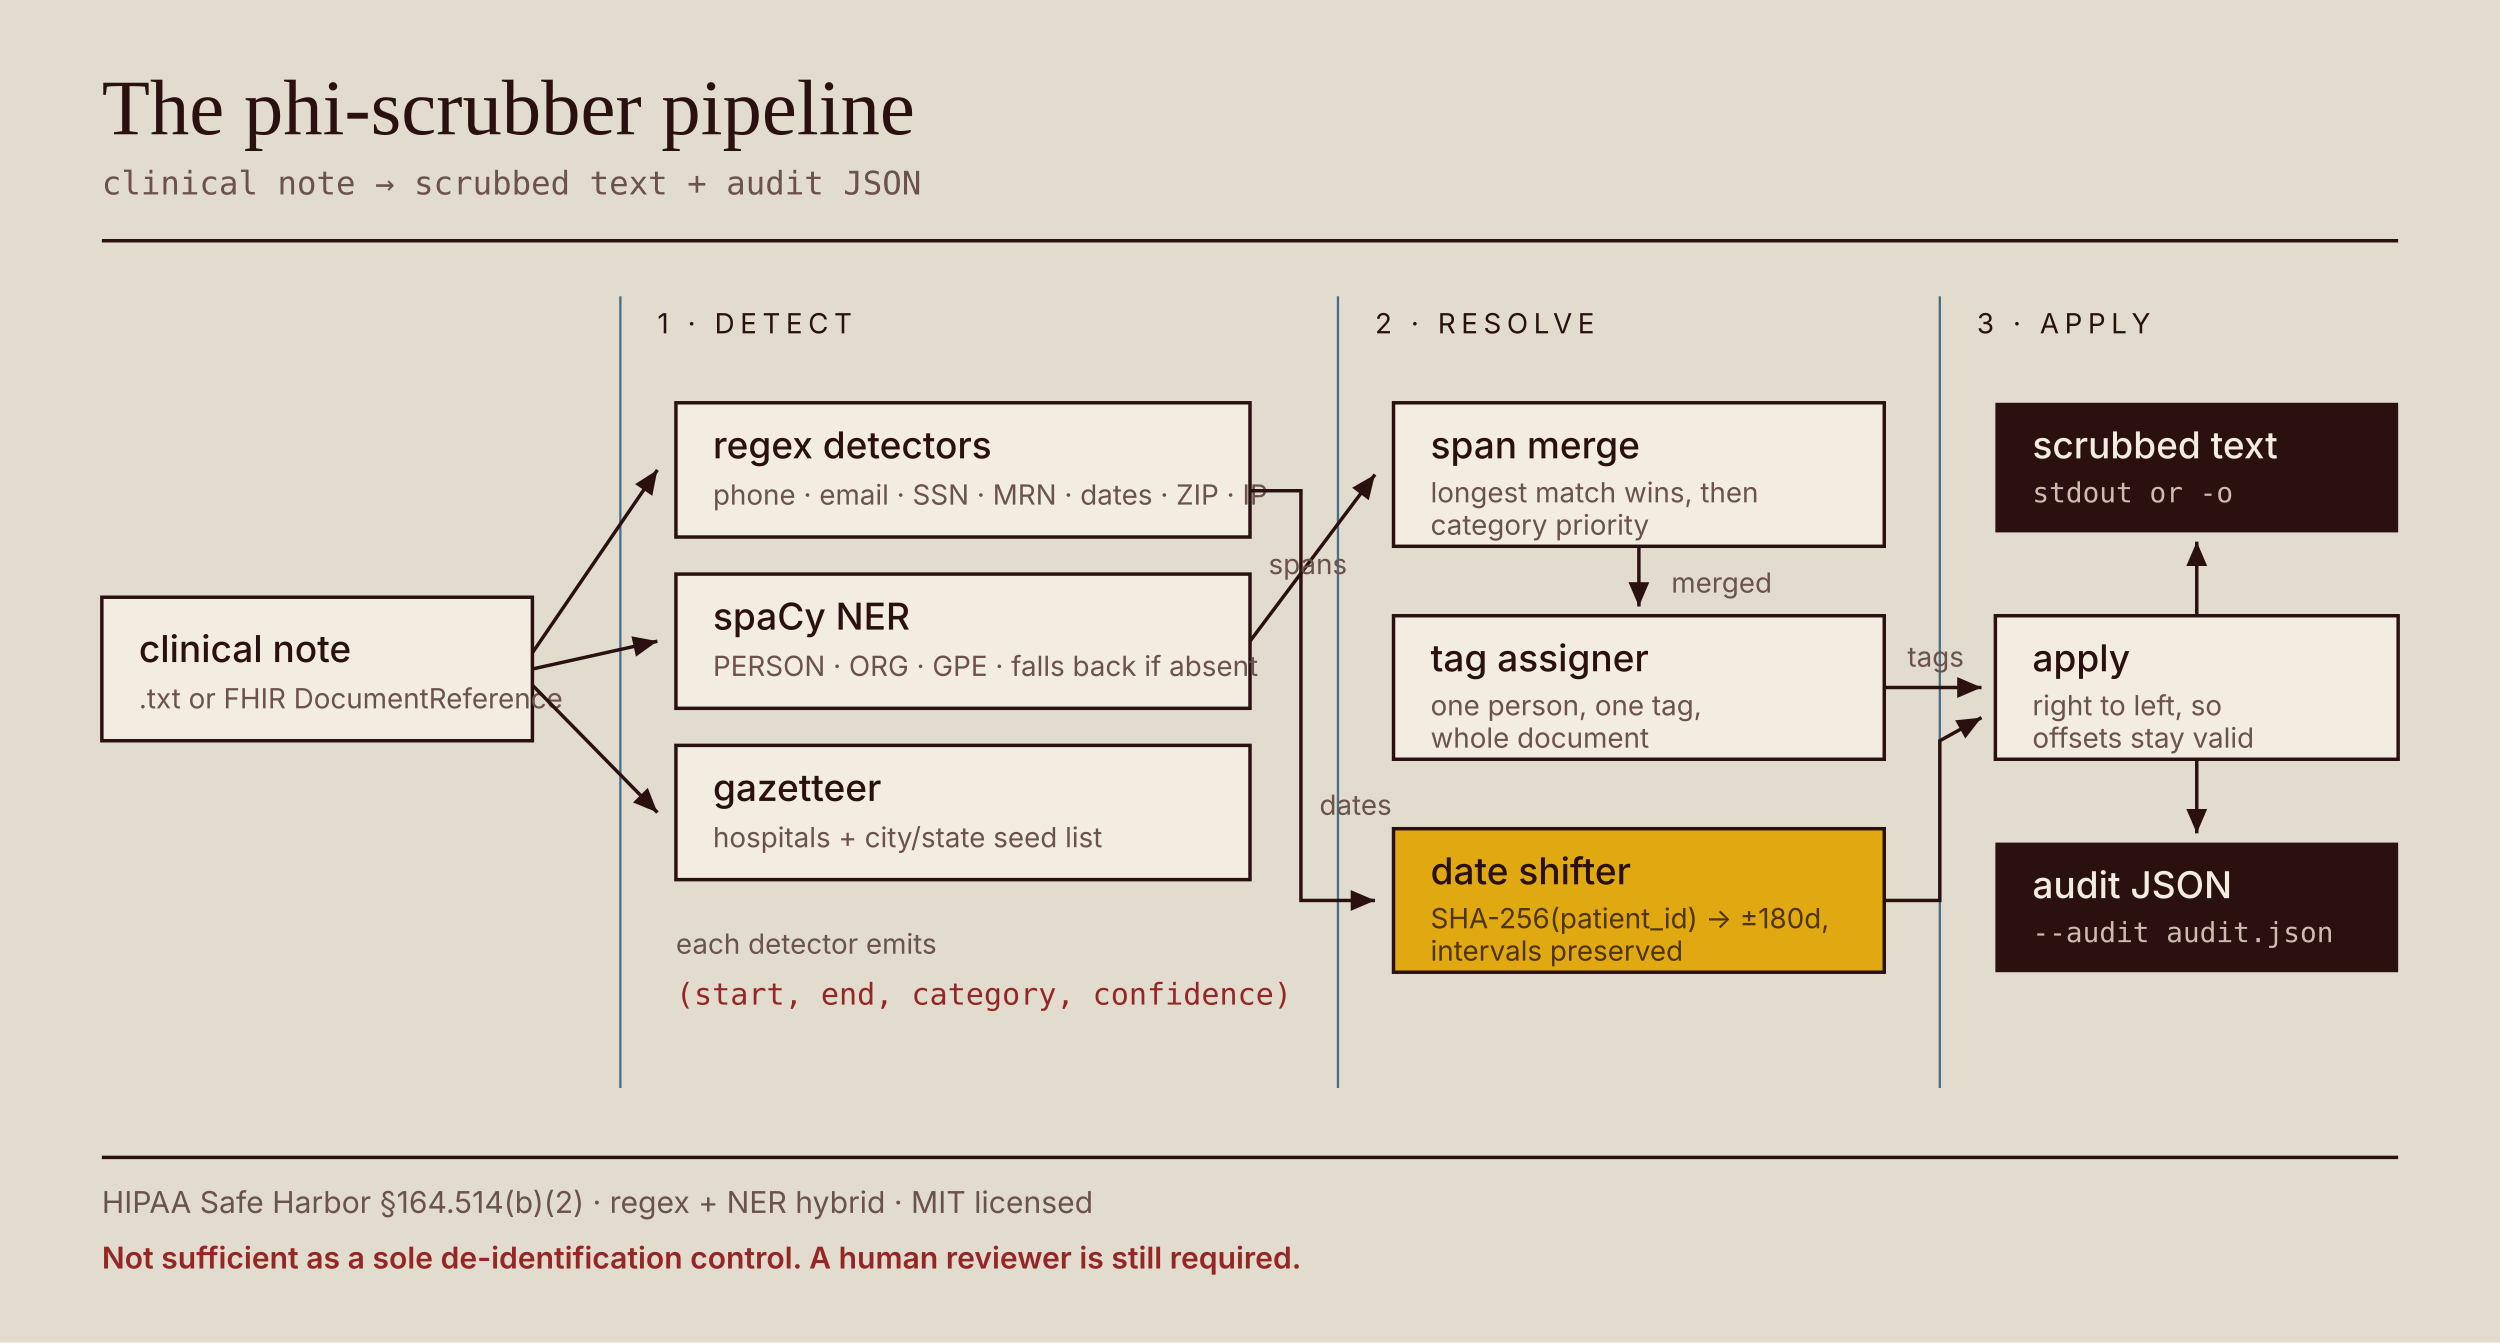
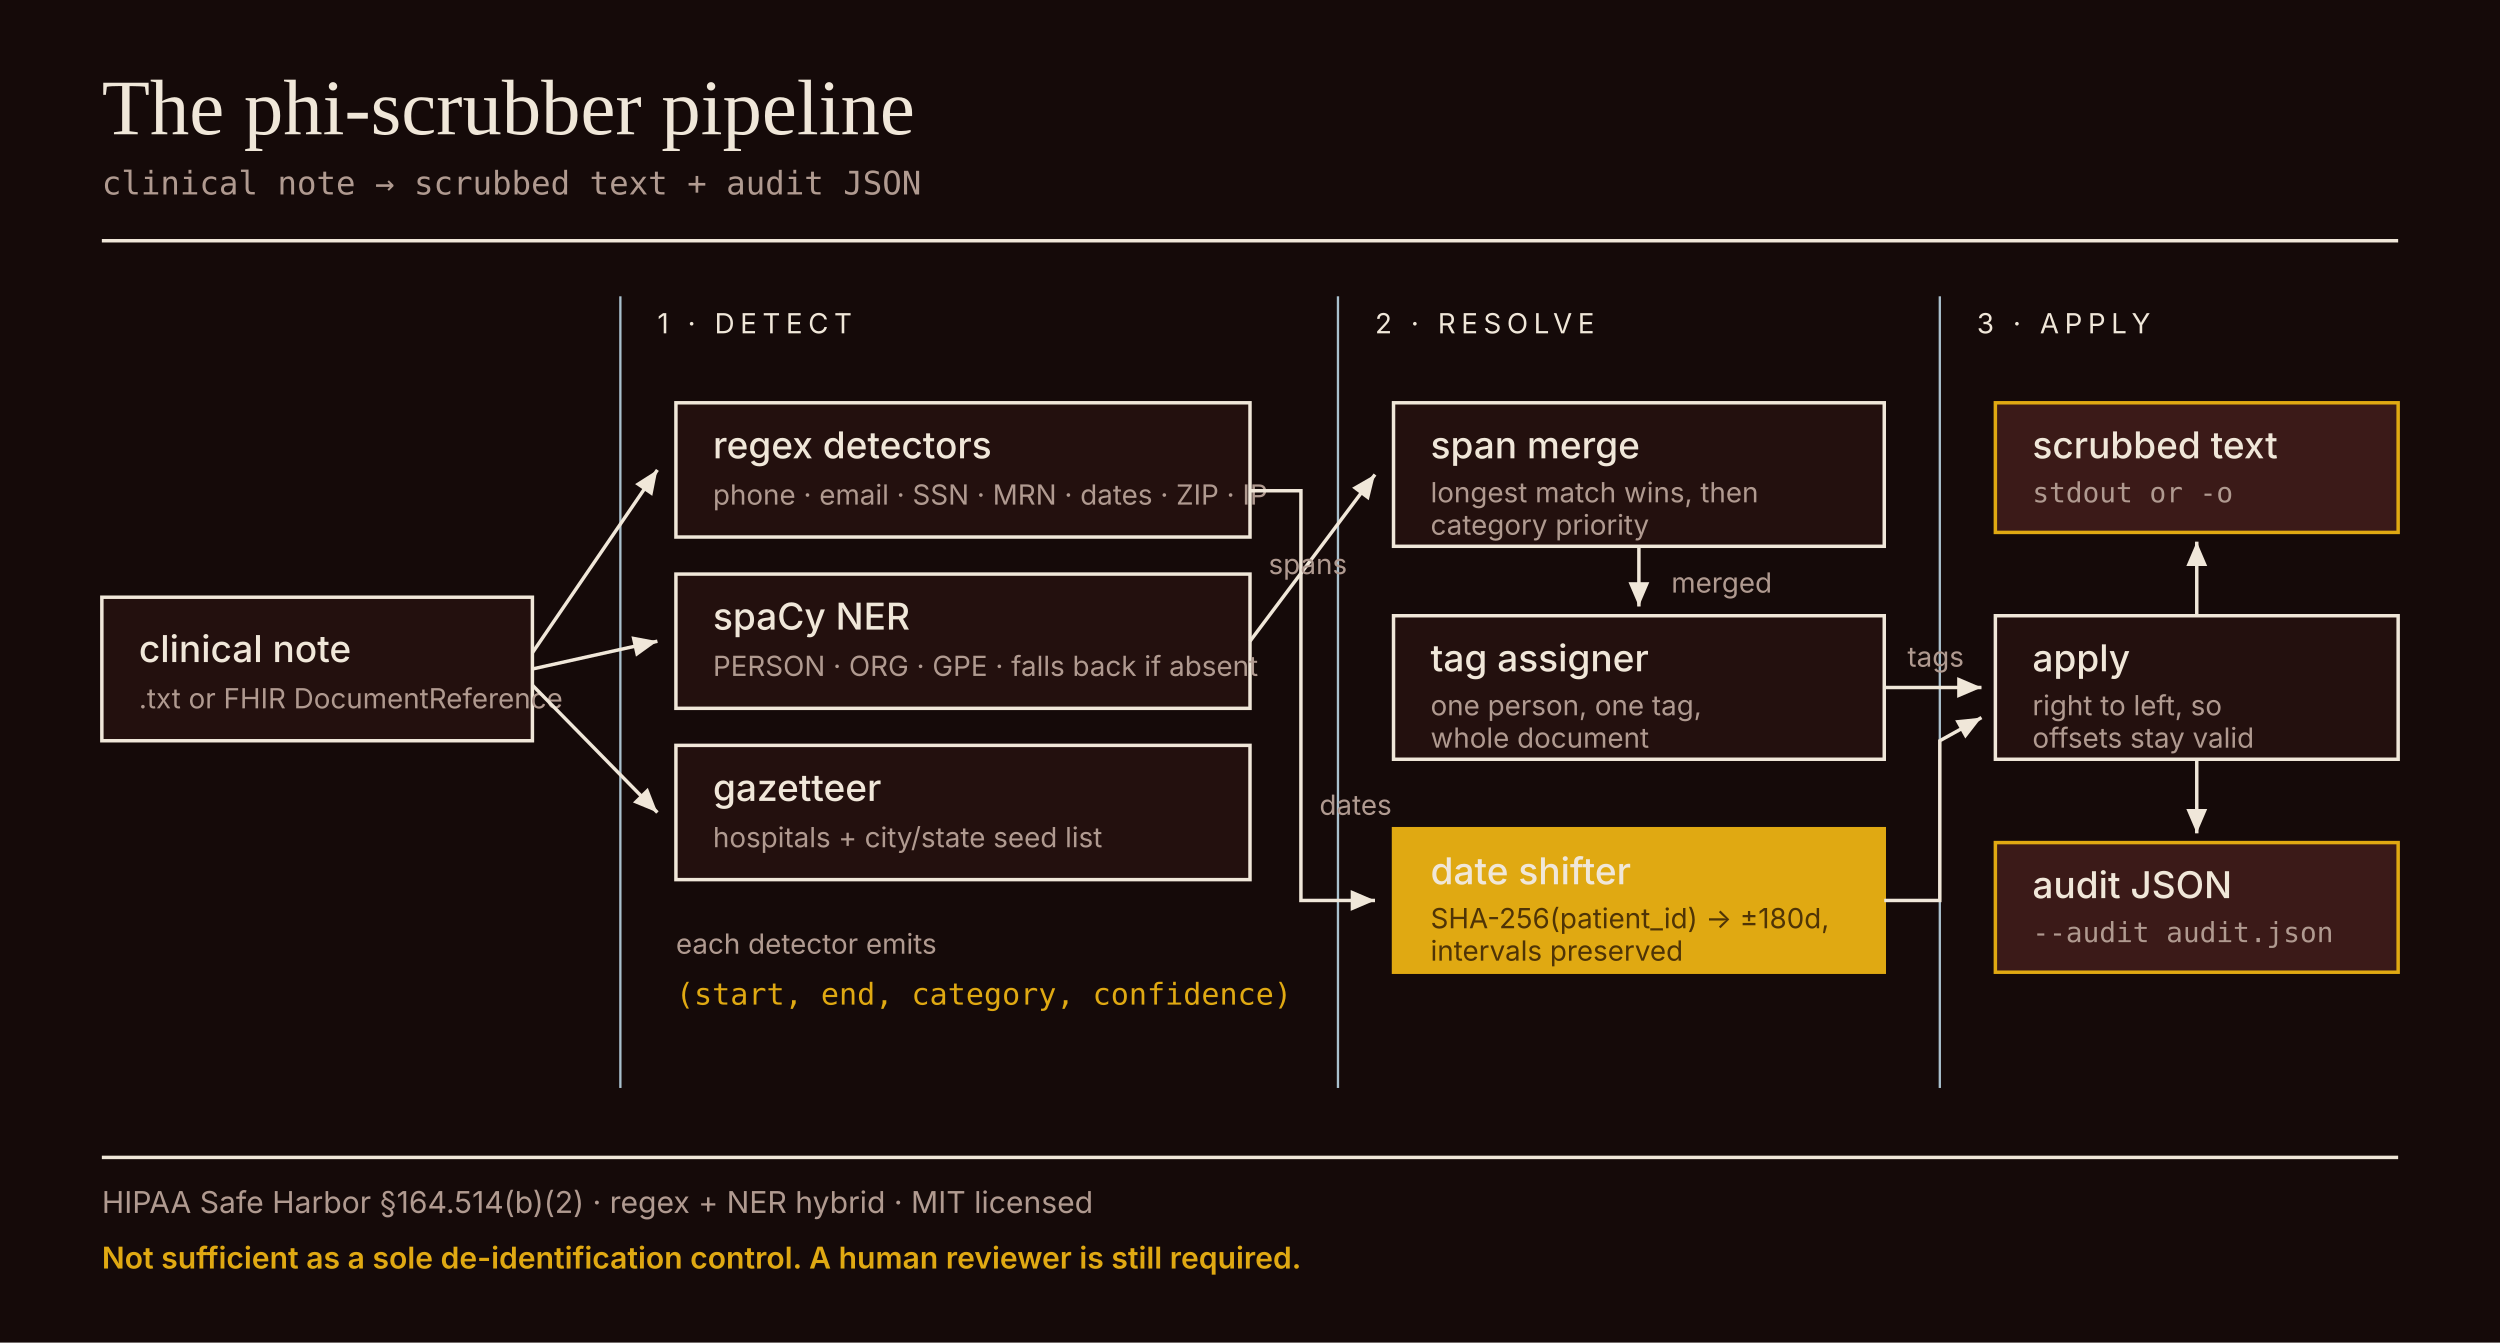
<svg xmlns="http://www.w3.org/2000/svg" viewBox="0 0 1080 580" role="img" aria-label="The phi-scrubber pipeline, from a clinical note through detection and span resolution to scrubbed text and an audit log" font-family="'Hanken Grotesk',system-ui,-apple-system,'Segoe UI',sans-serif">
  <defs>
    <marker id="a" markerWidth="8" markerHeight="8" refX="7" refY="3" orient="auto">
-       <path d="M0,0 L0,6 L7,3 z" fill="#2a1110" />
+       <path d="M0,0 L0,6 L7,3 z" fill="#f0e7d9" />
    </marker>
  </defs>
-   <rect width="1080" height="580" fill="#e2dccf" />
-   <text x="44" y="58" fill="#2a1110" font-family="'Instrument Serif','Times New Roman',serif" font-size="34">The phi-scrubber pipeline</text>
-   <text x="44" y="84" fill="#6b524c" font-size="14" font-family="ui-monospace,'Cascadia Code','Consolas',monospace">clinical note → scrubbed text + audit JSON</text>
-   <line x1="44" y1="104" x2="1036" y2="104" stroke="#2a1110" stroke-width="1.5" />
-   <line x1="268" y1="128" x2="268" y2="470" stroke="#4a6f84" stroke-width="1" />
-   <line x1="578" y1="128" x2="578" y2="470" stroke="#4a6f84" stroke-width="1" />
-   <line x1="838" y1="128" x2="838" y2="470" stroke="#4a6f84" stroke-width="1" />
-   <text x="284" y="144" fill="#2a1110" font-size="12" letter-spacing="2.4">1 · DETECT</text>
-   <text x="594" y="144" fill="#2a1110" font-size="12" letter-spacing="2.4">2 · RESOLVE</text>
-   <text x="854" y="144" fill="#2a1110" font-size="12" letter-spacing="2.4">3 · APPLY</text>
-   <rect x="44" y="258" width="186" height="62" fill="#f3ece0" stroke="#2a1110" stroke-width="1.5" />
-   <text x="60" y="286" fill="#2a1110" font-size="16" font-weight="500">clinical note</text>
-   <text x="60" y="306" fill="#6b524c" font-size="12">.txt or FHIR DocumentReference</text>
-   <rect x="292" y="174" width="248" height="58" fill="#f3ece0" stroke="#2a1110" stroke-width="1.5" />
-   <text x="308" y="198" fill="#2a1110" font-size="16" font-weight="500">regex detectors</text>
-   <text x="308" y="218" fill="#6b524c" font-size="12">phone · email · SSN · MRN · dates · ZIP · IP</text>
-   <rect x="292" y="248" width="248" height="58" fill="#f3ece0" stroke="#2a1110" stroke-width="1.5" />
-   <text x="308" y="272" fill="#2a1110" font-size="16" font-weight="500">spaCy NER</text>
-   <text x="308" y="292" fill="#6b524c" font-size="12">PERSON · ORG · GPE · falls back if absent</text>
-   <rect x="292" y="322" width="248" height="58" fill="#f3ece0" stroke="#2a1110" stroke-width="1.5" />
-   <text x="308" y="346" fill="#2a1110" font-size="16" font-weight="500">gazetteer</text>
-   <text x="308" y="366" fill="#6b524c" font-size="12">hospitals + city/state seed list</text>
-   <text x="292" y="412" fill="#6b524c" font-size="12">each detector emits</text>
-   <text x="292" y="434" fill="#952625" font-size="13" font-family="ui-monospace,'Cascadia Code','Consolas',monospace">(start, end, category, confidence)</text>
-   <rect x="602" y="174" width="212" height="62" fill="#f3ece0" stroke="#2a1110" stroke-width="1.5" />
-   <text x="618" y="198" fill="#2a1110" font-size="16" font-weight="500">span merge</text>
-   <text x="618" y="217" fill="#6b524c" font-size="12">longest match wins, then</text>
-   <text x="618" y="231" fill="#6b524c" font-size="12">category priority</text>
-   <rect x="602" y="266" width="212" height="62" fill="#f3ece0" stroke="#2a1110" stroke-width="1.5" />
-   <text x="618" y="290" fill="#2a1110" font-size="16" font-weight="500">tag assigner</text>
-   <text x="618" y="309" fill="#6b524c" font-size="12">one person, one tag,</text>
-   <text x="618" y="323" fill="#6b524c" font-size="12">whole document</text>
-   <rect x="602" y="358" width="212" height="62" fill="#e0a912" stroke="#2a1110" stroke-width="1.5" />
-   <text x="618" y="382" fill="#2a1110" font-size="16" font-weight="500">date shifter</text>
+   <rect width="1080" height="580" fill="#150a09" />
+   <text x="44" y="58" fill="#f0e7d9" font-family="'Instrument Serif','Times New Roman',serif" font-size="34">The phi-scrubber pipeline</text>
+   <text x="44" y="84" fill="#b09a90" font-size="14" font-family="ui-monospace,'Cascadia Code','Consolas',monospace">clinical note → scrubbed text + audit JSON</text>
+   <line x1="44" y1="104" x2="1036" y2="104" stroke="#f0e7d9" stroke-width="1.5" />
+   <line x1="268" y1="128" x2="268" y2="470" stroke="#a9c0cd" stroke-width="1" />
+   <line x1="578" y1="128" x2="578" y2="470" stroke="#a9c0cd" stroke-width="1" />
+   <line x1="838" y1="128" x2="838" y2="470" stroke="#a9c0cd" stroke-width="1" />
+   <text x="284" y="144" fill="#f0e7d9" font-size="12" letter-spacing="2.4">1 · DETECT</text>
+   <text x="594" y="144" fill="#f0e7d9" font-size="12" letter-spacing="2.4">2 · RESOLVE</text>
+   <text x="854" y="144" fill="#f0e7d9" font-size="12" letter-spacing="2.4">3 · APPLY</text>
+   <rect x="44" y="258" width="186" height="62" fill="#23100e" stroke="#f0e7d9" stroke-width="1.5" />
+   <text x="60" y="286" fill="#f0e7d9" font-size="16" font-weight="500">clinical note</text>
+   <text x="60" y="306" fill="#b09a90" font-size="12">.txt or FHIR DocumentReference</text>
+   <rect x="292" y="174" width="248" height="58" fill="#23100e" stroke="#f0e7d9" stroke-width="1.5" />
+   <text x="308" y="198" fill="#f0e7d9" font-size="16" font-weight="500">regex detectors</text>
+   <text x="308" y="218" fill="#b09a90" font-size="12">phone · email · SSN · MRN · dates · ZIP · IP</text>
+   <rect x="292" y="248" width="248" height="58" fill="#23100e" stroke="#f0e7d9" stroke-width="1.5" />
+   <text x="308" y="272" fill="#f0e7d9" font-size="16" font-weight="500">spaCy NER</text>
+   <text x="308" y="292" fill="#b09a90" font-size="12">PERSON · ORG · GPE · falls back if absent</text>
+   <rect x="292" y="322" width="248" height="58" fill="#23100e" stroke="#f0e7d9" stroke-width="1.5" />
+   <text x="308" y="346" fill="#f0e7d9" font-size="16" font-weight="500">gazetteer</text>
+   <text x="308" y="366" fill="#b09a90" font-size="12">hospitals + city/state seed list</text>
+   <text x="292" y="412" fill="#b09a90" font-size="12">each detector emits</text>
+   <text x="292" y="434" fill="#e0a912" font-size="13" font-family="ui-monospace,'Cascadia Code','Consolas',monospace">(start, end, category, confidence)</text>
+   <rect x="602" y="174" width="212" height="62" fill="#23100e" stroke="#f0e7d9" stroke-width="1.5" />
+   <text x="618" y="198" fill="#f0e7d9" font-size="16" font-weight="500">span merge</text>
+   <text x="618" y="217" fill="#b09a90" font-size="12">longest match wins, then</text>
+   <text x="618" y="231" fill="#b09a90" font-size="12">category priority</text>
+   <rect x="602" y="266" width="212" height="62" fill="#23100e" stroke="#f0e7d9" stroke-width="1.5" />
+   <text x="618" y="290" fill="#f0e7d9" font-size="16" font-weight="500">tag assigner</text>
+   <text x="618" y="309" fill="#b09a90" font-size="12">one person, one tag,</text>
+   <text x="618" y="323" fill="#b09a90" font-size="12">whole document</text>
+   <rect x="602" y="358" width="212" height="62" fill="#e0a912" stroke="#e0a912" stroke-width="1.5" />
+   <text x="618" y="382" fill="#f0e7d9" font-size="16" font-weight="500">date shifter</text>
  <text x="618" y="401" fill="#4f3406" font-size="12">SHA-256(patient_id) → ±180d,</text>
  <text x="618" y="415" fill="#4f3406" font-size="12">intervals preserved</text>
-   <rect x="862" y="266" width="174" height="62" fill="#f3ece0" stroke="#2a1110" stroke-width="1.5" />
-   <text x="878" y="290" fill="#2a1110" font-size="16" font-weight="500">apply</text>
-   <text x="878" y="309" fill="#6b524c" font-size="12">right to left, so</text>
-   <text x="878" y="323" fill="#6b524c" font-size="12">offsets stay valid</text>
-   <rect x="862" y="174" width="174" height="56" fill="#2a1110" />
-   <text x="878" y="198" fill="#f3ece0" font-size="16" font-weight="500">scrubbed text</text>
-   <text x="878" y="217" fill="#cdbcaf" font-size="12" font-family="ui-monospace,'Consolas',monospace">stdout or -o</text>
-   <rect x="862" y="364" width="174" height="56" fill="#2a1110" />
-   <text x="878" y="388" fill="#f3ece0" font-size="16" font-weight="500">audit JSON</text>
-   <text x="878" y="407" fill="#cdbcaf" font-size="12" font-family="ui-monospace,'Consolas',monospace">--audit audit.json</text>
-   <path d="M230 282 L284 203" fill="none" stroke="#2a1110" stroke-width="1.5" marker-end="url(#a)" />
-   <path d="M230 289 L284 277" fill="none" stroke="#2a1110" stroke-width="1.5" marker-end="url(#a)" />
-   <path d="M230 296 L284 351" fill="none" stroke="#2a1110" stroke-width="1.5" marker-end="url(#a)" />
-   <path d="M540 277 L594 205" fill="none" stroke="#2a1110" stroke-width="1.5" marker-end="url(#a)" />
-   <path d="M540 212 L562 212 L562 389 L594 389" fill="none" stroke="#2a1110" stroke-width="1.5" marker-end="url(#a)" />
-   <text x="548" y="248" fill="#6b524c" font-size="12">spans</text>
-   <text x="570" y="352" fill="#6b524c" font-size="12">dates</text>
-   <path d="M708 236 L708 262" fill="none" stroke="#2a1110" stroke-width="1.5" marker-end="url(#a)" />
-   <path d="M814 297 L856 297" fill="none" stroke="#2a1110" stroke-width="1.5" marker-end="url(#a)" />
-   <path d="M814 389 L838 389 L838 320 L856 310" fill="none" stroke="#2a1110" stroke-width="1.5" marker-end="url(#a)" />
-   <text x="722" y="256" fill="#6b524c" font-size="12">merged</text>
-   <text x="824" y="288" fill="#6b524c" font-size="12">tags</text>
-   <path d="M949 266 L949 234" fill="none" stroke="#2a1110" stroke-width="1.5" marker-end="url(#a)" />
-   <path d="M949 328 L949 360" fill="none" stroke="#2a1110" stroke-width="1.5" marker-end="url(#a)" />
-   <line x1="44" y1="500" x2="1036" y2="500" stroke="#2a1110" stroke-width="1.5" />
-   <text x="44" y="524" fill="#6b524c" font-size="13">HIPAA Safe Harbor §164.514(b)(2) · regex + NER hybrid · MIT licensed</text>
-   <text x="44" y="548" fill="#952625" font-size="13" font-weight="600">Not sufficient as a sole de-identification control. A human reviewer is still required.</text>
+   <rect x="862" y="266" width="174" height="62" fill="#23100e" stroke="#f0e7d9" stroke-width="1.5" />
+   <text x="878" y="290" fill="#f0e7d9" font-size="16" font-weight="500">apply</text>
+   <text x="878" y="309" fill="#b09a90" font-size="12">right to left, so</text>
+   <text x="878" y="323" fill="#b09a90" font-size="12">offsets stay valid</text>
+   <rect x="862" y="174" width="174" height="56" fill="#3b1a18" stroke="#e0a912" stroke-width="1.5" />
+   <text x="878" y="198" fill="#f0e7d9" font-size="16" font-weight="500">scrubbed text</text>
+   <text x="878" y="217" fill="#b09a90" font-size="12" font-family="ui-monospace,'Consolas',monospace">stdout or -o</text>
+   <rect x="862" y="364" width="174" height="56" fill="#3b1a18" stroke="#e0a912" stroke-width="1.5" />
+   <text x="878" y="388" fill="#f0e7d9" font-size="16" font-weight="500">audit JSON</text>
+   <text x="878" y="407" fill="#b09a90" font-size="12" font-family="ui-monospace,'Consolas',monospace">--audit audit.json</text>
+   <path d="M230 282 L284 203" fill="none" stroke="#f0e7d9" stroke-width="1.5" marker-end="url(#a)" />
+   <path d="M230 289 L284 277" fill="none" stroke="#f0e7d9" stroke-width="1.5" marker-end="url(#a)" />
+   <path d="M230 296 L284 351" fill="none" stroke="#f0e7d9" stroke-width="1.5" marker-end="url(#a)" />
+   <path d="M540 277 L594 205" fill="none" stroke="#f0e7d9" stroke-width="1.5" marker-end="url(#a)" />
+   <path d="M540 212 L562 212 L562 389 L594 389" fill="none" stroke="#f0e7d9" stroke-width="1.5" marker-end="url(#a)" />
+   <text x="548" y="248" fill="#b09a90" font-size="12">spans</text>
+   <text x="570" y="352" fill="#b09a90" font-size="12">dates</text>
+   <path d="M708 236 L708 262" fill="none" stroke="#f0e7d9" stroke-width="1.5" marker-end="url(#a)" />
+   <path d="M814 297 L856 297" fill="none" stroke="#f0e7d9" stroke-width="1.5" marker-end="url(#a)" />
+   <path d="M814 389 L838 389 L838 320 L856 310" fill="none" stroke="#f0e7d9" stroke-width="1.5" marker-end="url(#a)" />
+   <text x="722" y="256" fill="#b09a90" font-size="12">merged</text>
+   <text x="824" y="288" fill="#b09a90" font-size="12">tags</text>
+   <path d="M949 266 L949 234" fill="none" stroke="#f0e7d9" stroke-width="1.5" marker-end="url(#a)" />
+   <path d="M949 328 L949 360" fill="none" stroke="#f0e7d9" stroke-width="1.5" marker-end="url(#a)" />
+   <line x1="44" y1="500" x2="1036" y2="500" stroke="#f0e7d9" stroke-width="1.5" />
+   <text x="44" y="524" fill="#b09a90" font-size="13">HIPAA Safe Harbor §164.514(b)(2) · regex + NER hybrid · MIT licensed</text>
+   <text x="44" y="548" fill="#e0a912" font-size="13" font-weight="600">Not sufficient as a sole de-identification control. A human reviewer is still required.</text>
</svg>
